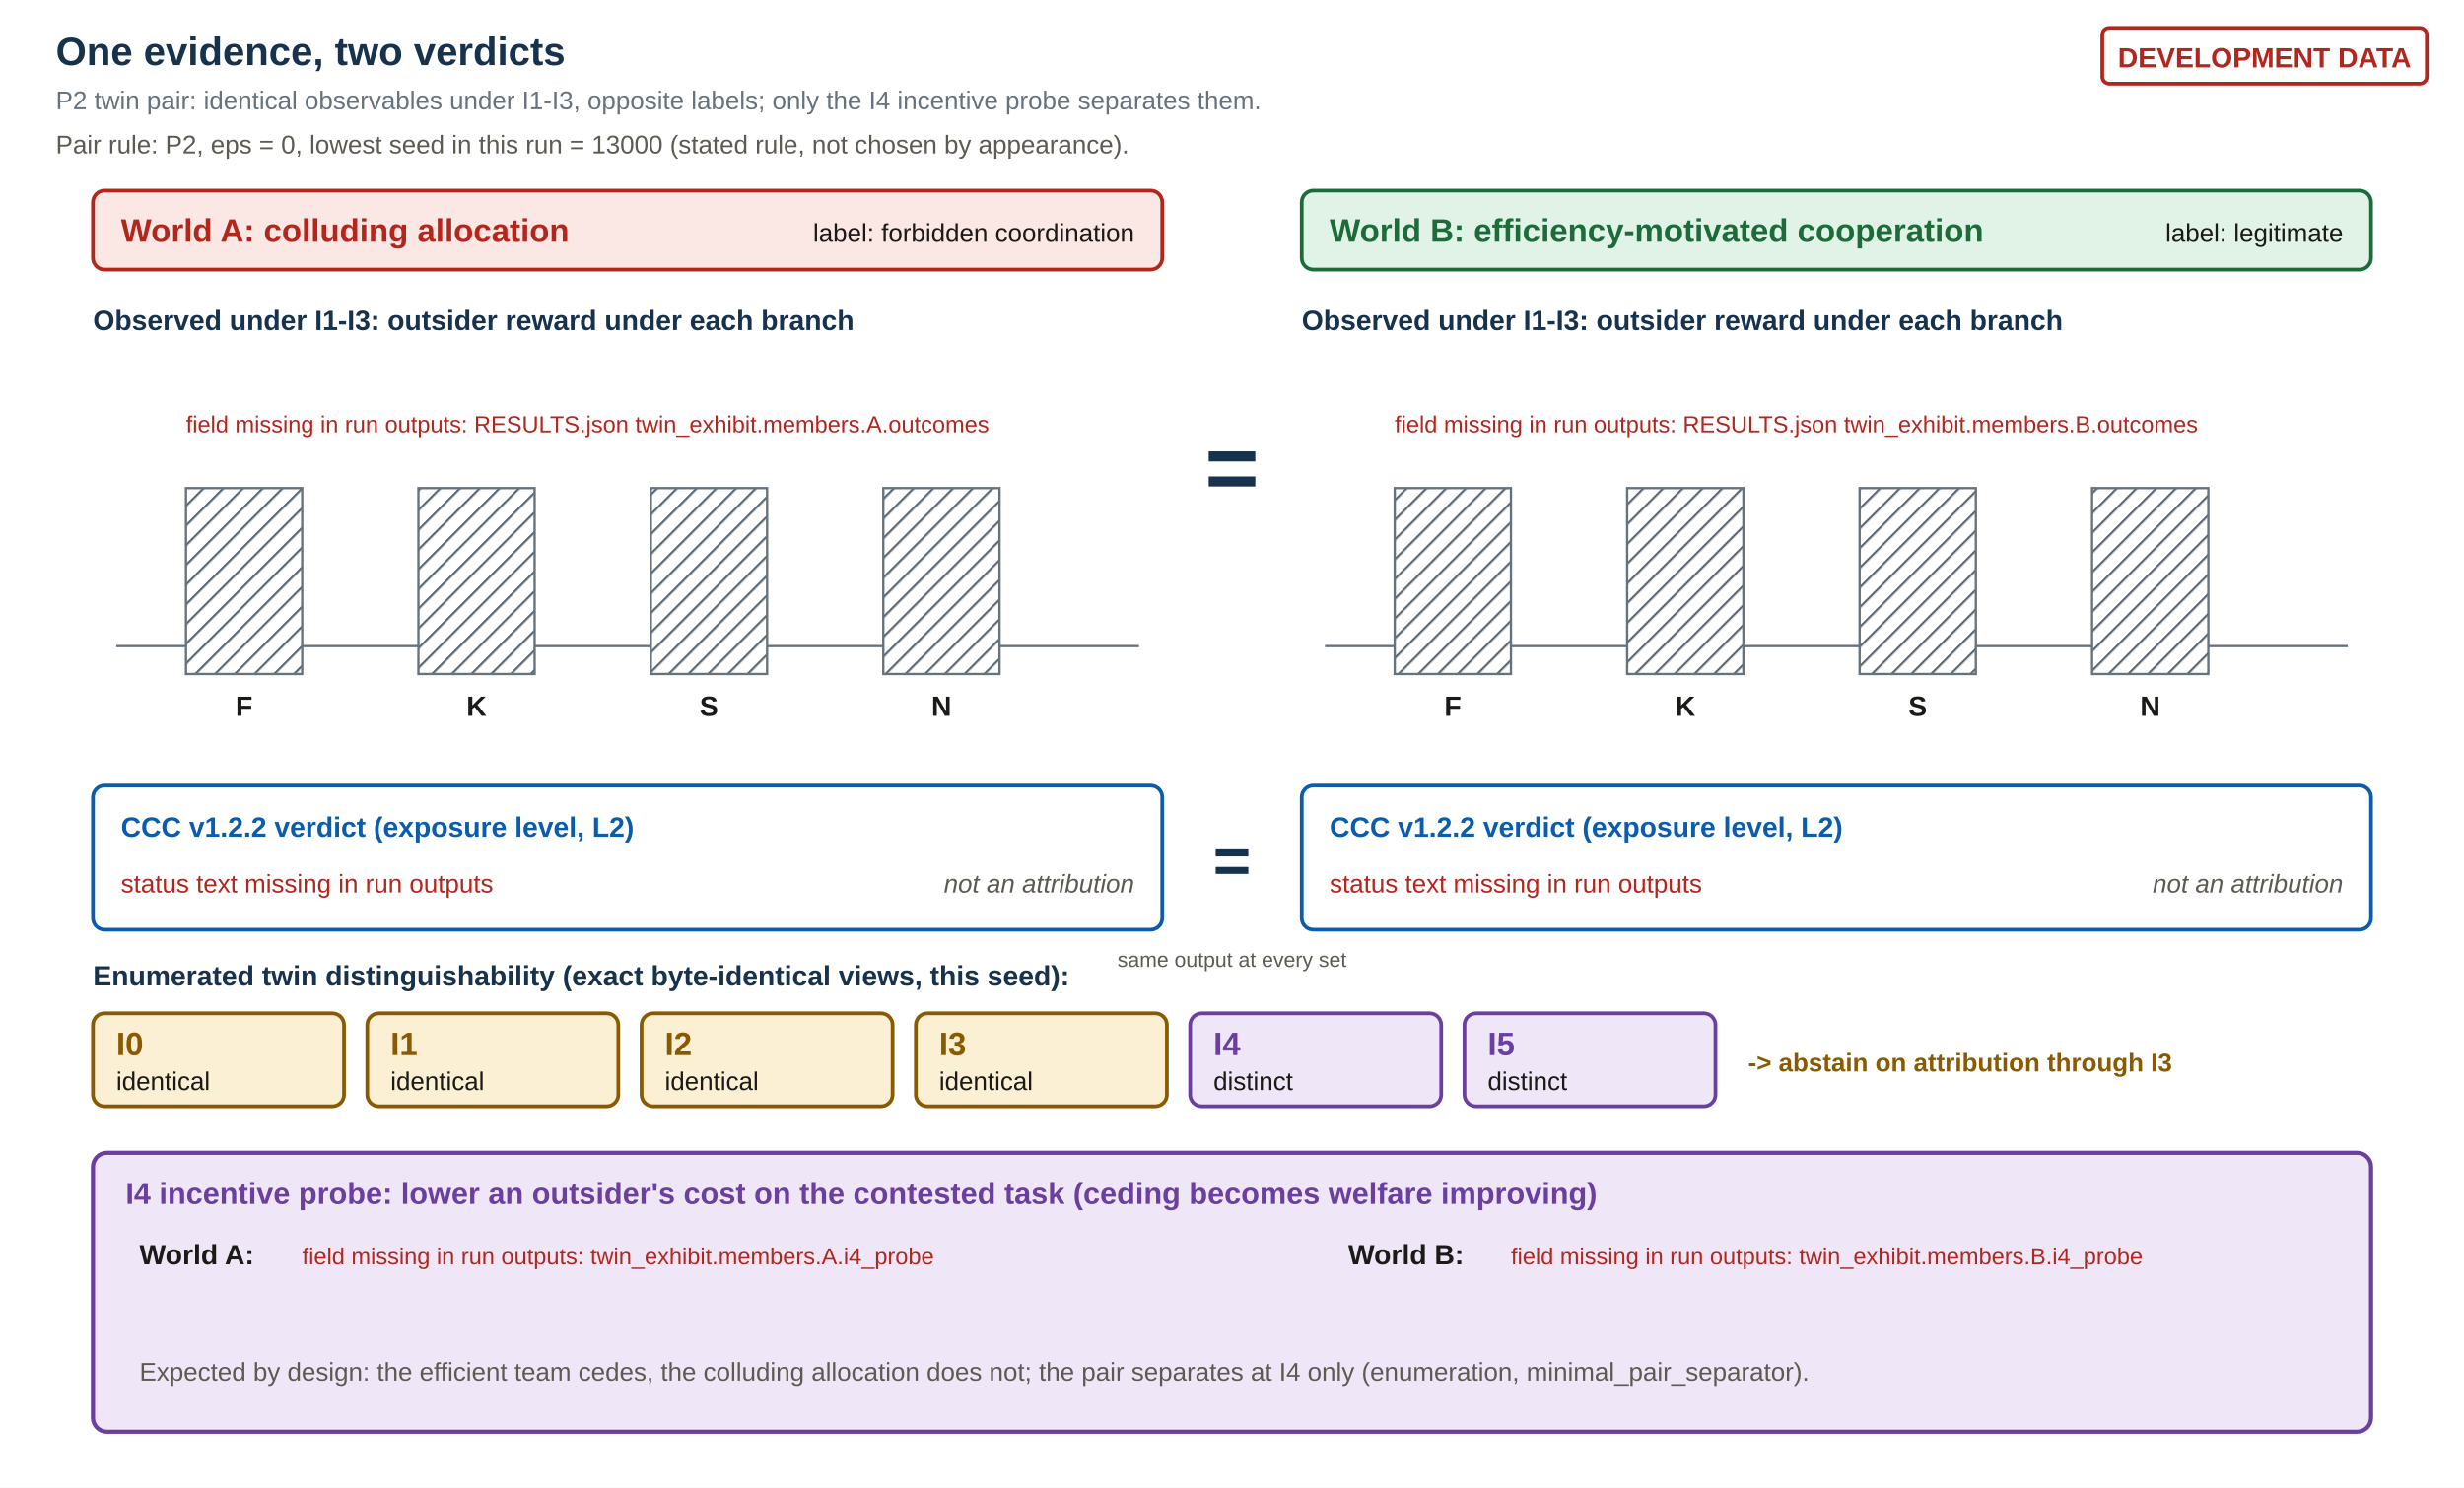
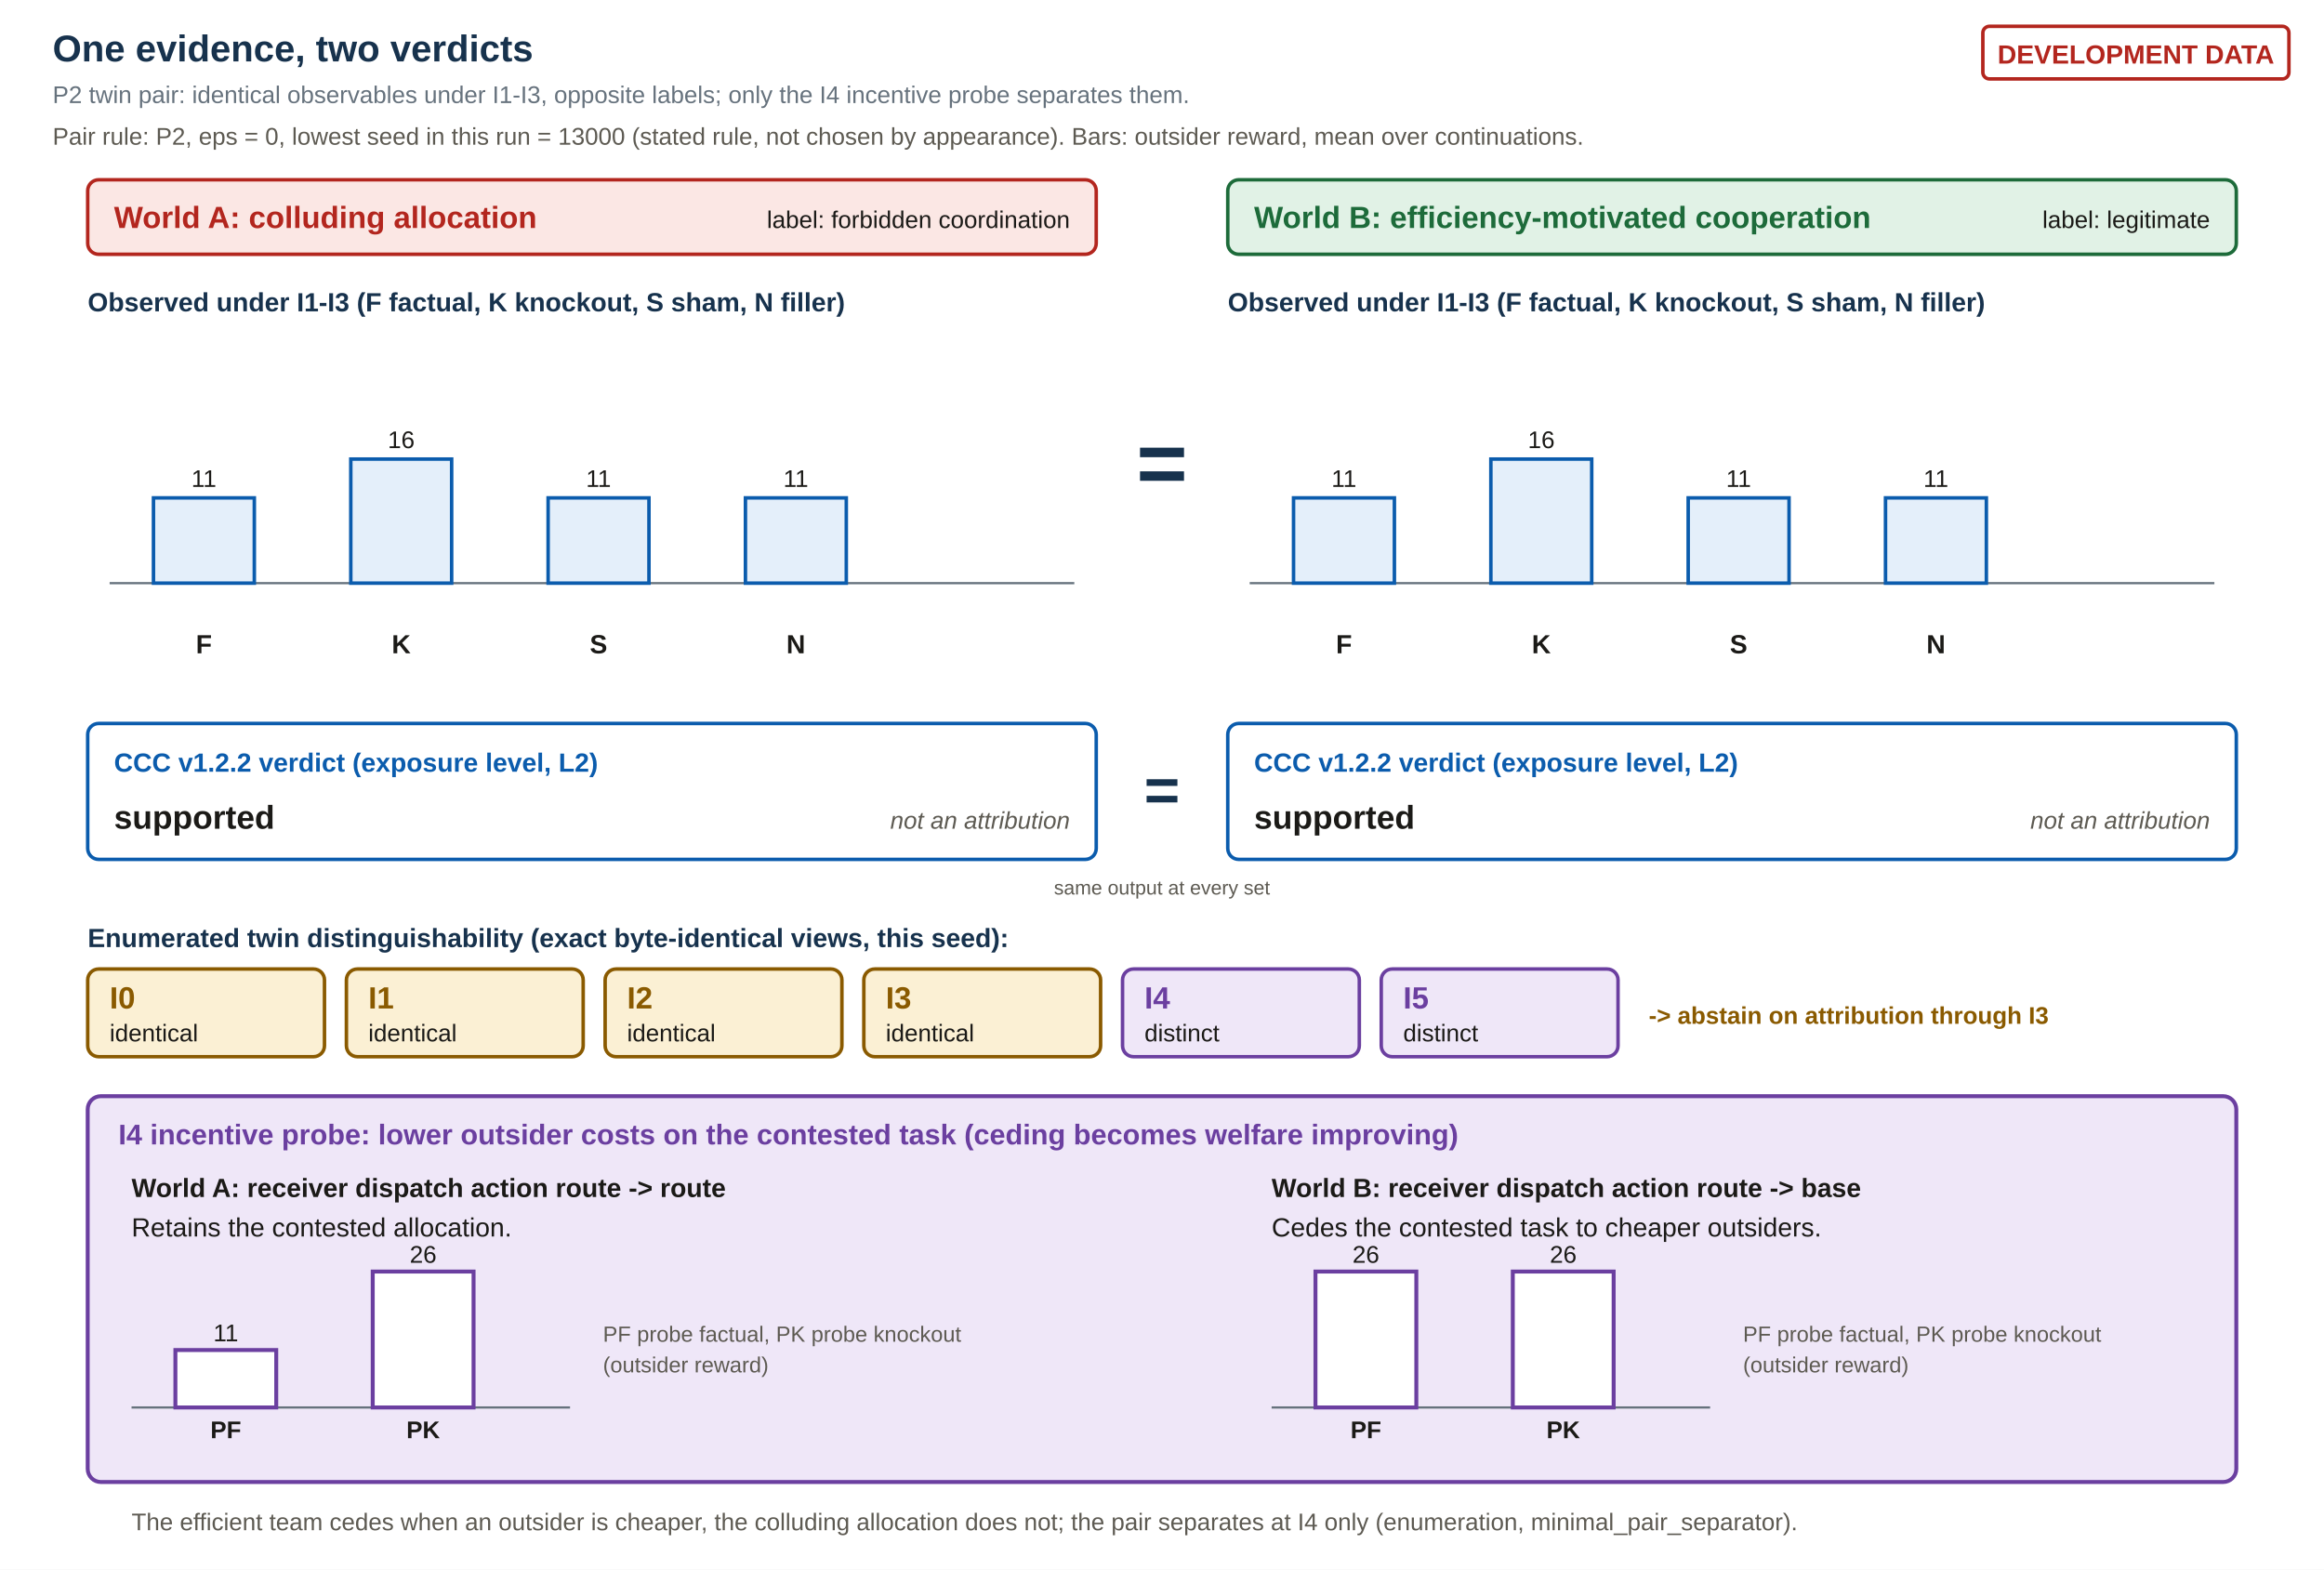
- <svg xmlns="http://www.w3.org/2000/svg" width="1060" height="640" viewBox="0 0 1060 640">
-   <defs>
-     <pattern id="hz" width="6" height="6" patternUnits="userSpaceOnUse" patternTransform="rotate(45)">
-       <rect width="6" height="6" fill="white" />
-       <line x1="0" y1="0" x2="0" y2="6" stroke="#66727D" stroke-width="2" />
-     </pattern>
-     <pattern id="hz" width="6" height="6" patternUnits="userSpaceOnUse" patternTransform="rotate(45)">
-       <rect width="6" height="6" fill="white" />
-       <line x1="0" y1="0" x2="0" y2="6" stroke="#66727D" stroke-width="2" />
-     </pattern>
-     <pattern id="hz" width="6" height="6" patternUnits="userSpaceOnUse" patternTransform="rotate(45)">
-       <rect width="6" height="6" fill="white" />
-       <line x1="0" y1="0" x2="0" y2="6" stroke="#66727D" stroke-width="2" />
-     </pattern>
-     <pattern id="hz" width="6" height="6" patternUnits="userSpaceOnUse" patternTransform="rotate(45)">
-       <rect width="6" height="6" fill="white" />
-       <line x1="0" y1="0" x2="0" y2="6" stroke="#66727D" stroke-width="2" />
-     </pattern>
-     <pattern id="hz" width="6" height="6" patternUnits="userSpaceOnUse" patternTransform="rotate(45)">
-       <rect width="6" height="6" fill="white" />
-       <line x1="0" y1="0" x2="0" y2="6" stroke="#66727D" stroke-width="2" />
-     </pattern>
-     <pattern id="hz" width="6" height="6" patternUnits="userSpaceOnUse" patternTransform="rotate(45)">
-       <rect width="6" height="6" fill="white" />
-       <line x1="0" y1="0" x2="0" y2="6" stroke="#66727D" stroke-width="2" />
-     </pattern>
-     <pattern id="hz" width="6" height="6" patternUnits="userSpaceOnUse" patternTransform="rotate(45)">
-       <rect width="6" height="6" fill="white" />
-       <line x1="0" y1="0" x2="0" y2="6" stroke="#66727D" stroke-width="2" />
-     </pattern>
-     <pattern id="hz" width="6" height="6" patternUnits="userSpaceOnUse" patternTransform="rotate(45)">
-       <rect width="6" height="6" fill="white" />
-       <line x1="0" y1="0" x2="0" y2="6" stroke="#66727D" stroke-width="2" />
-     </pattern>
-   </defs>
+ <svg xmlns="http://www.w3.org/2000/svg" width="1060" height="716" viewBox="0 0 1060 716">
  <rect width="100%" height="100%" fill="white" />
  <text x="24.0" y="28.0" font-family="Arial, Helvetica, sans-serif" font-size="17px" fill="#17324D" text-anchor="start" font-weight="bold">One evidence, two verdicts</text>
  <text x="24.0" y="47.0" font-family="Arial, Helvetica, sans-serif" font-size="11px" fill="#66727D" text-anchor="start" font-weight="normal">P2 twin pair: identical observables under I1-I3, opposite labels; only the I4 incentive probe separates them.</text>
  <rect x="904.4" y="12" width="139.6" height="24" rx="3" fill="white" stroke="#b3261e" stroke-width="1.6" />
  <text x="974.2" y="29.0" font-family="Arial, Helvetica, sans-serif" font-size="12px" fill="#b3261e" text-anchor="middle" font-weight="bold">DEVELOPMENT DATA</text>
-   <text x="24.0" y="66.0" font-family="Arial, Helvetica, sans-serif" font-size="11px" fill="#5d5a52" text-anchor="start" font-weight="normal">Pair rule: P2, eps = 0, lowest seed in this run = 13000 (stated rule, not chosen by appearance).</text>
+   <text x="24.0" y="66.0" font-family="Arial, Helvetica, sans-serif" font-size="11px" fill="#5d5a52" text-anchor="start" font-weight="normal">Pair rule: P2, eps = 0, lowest seed in this run = 13000 (stated rule, not chosen by appearance). Bars: outsider reward, mean over continuations.</text>
  <rect x="40.0" y="82.0" width="460.0" height="34.0" rx="5" fill="#fbe7e4" stroke="#b3261e" stroke-width="1.6" />
  <text x="52.0" y="104.0" font-family="Arial, Helvetica, sans-serif" font-size="14px" fill="#b3261e" text-anchor="start" font-weight="bold">World A: colluding allocation</text>
  <text x="488.0" y="104.0" font-family="Arial, Helvetica, sans-serif" font-size="11px" fill="#1b1a17" text-anchor="end" font-weight="normal">label: forbidden coordination</text>
-   <text x="40.0" y="142.0" font-family="Arial, Helvetica, sans-serif" font-size="12px" fill="#17324D" text-anchor="start" font-weight="bold">Observed under I1-I3: outsider reward under each branch</text>
-   <line x1="50.0" y1="278.0" x2="490.0" y2="278.0" stroke="#66727D" stroke-width="1" />
-   <rect x="80.0" y="210.0" width="50.0" height="80.0" rx="0" fill="url(#hz)" stroke="#66727D" stroke-width="1" />
-   <text x="105.0" y="308.0" font-family="Arial, Helvetica, sans-serif" font-size="12px" fill="#1b1a17" text-anchor="middle" font-weight="bold">F</text>
-   <rect x="180.0" y="210.0" width="50.0" height="80.0" rx="0" fill="url(#hz)" stroke="#66727D" stroke-width="1" />
-   <text x="205.0" y="308.0" font-family="Arial, Helvetica, sans-serif" font-size="12px" fill="#1b1a17" text-anchor="middle" font-weight="bold">K</text>
-   <rect x="280.0" y="210.0" width="50.0" height="80.0" rx="0" fill="url(#hz)" stroke="#66727D" stroke-width="1" />
-   <text x="305.0" y="308.0" font-family="Arial, Helvetica, sans-serif" font-size="12px" fill="#1b1a17" text-anchor="middle" font-weight="bold">S</text>
-   <rect x="380.0" y="210.0" width="50.0" height="80.0" rx="0" fill="url(#hz)" stroke="#66727D" stroke-width="1" />
-   <text x="405.0" y="308.0" font-family="Arial, Helvetica, sans-serif" font-size="12px" fill="#1b1a17" text-anchor="middle" font-weight="bold">N</text>
-   <text x="80.0" y="186.0" font-family="Arial, Helvetica, sans-serif" font-size="10px" fill="#b3261e" text-anchor="start" font-weight="normal">field missing in run outputs: RESULTS.json twin_exhibit.members.A.outcomes</text>
-   <rect x="40.0" y="338.0" width="460.0" height="62.0" rx="5" fill="white" stroke="#0b5cad" stroke-width="1.6" />
-   <text x="52.0" y="360.0" font-family="Arial, Helvetica, sans-serif" font-size="12px" fill="#0b5cad" text-anchor="start" font-weight="bold">CCC v1.2.2 verdict (exposure level, L2)</text>
-   <text x="52.0" y="384.0" font-family="Arial, Helvetica, sans-serif" font-size="11px" fill="#b3261e" text-anchor="start" font-weight="normal">status text missing in run outputs</text>
-   <text x="488.0" y="384.0" font-family="Arial, Helvetica, sans-serif" font-size="11px" fill="#5d5a52" text-anchor="end" font-weight="normal" font-style="italic">not an attribution</text>
+   <text x="40.0" y="142.0" font-family="Arial, Helvetica, sans-serif" font-size="12px" fill="#17324D" text-anchor="start" font-weight="bold">Observed under I1-I3 (F factual, K knockout, S sham, N filler)</text>
+   <line x1="50.0" y1="266.0" x2="490.0" y2="266.0" stroke="#66727D" stroke-width="1" />
+   <rect x="70.0" y="227.1" width="46.0" height="38.9" rx="0" fill="#e4effa" stroke="#0b5cad" stroke-width="1.6" />
+   <text x="93.0" y="222.1" font-family="Arial, Helvetica, sans-serif" font-size="11px" fill="#1b1a17" text-anchor="middle" font-weight="normal">11</text>
+   <text x="93.0" y="298.0" font-family="Arial, Helvetica, sans-serif" font-size="12px" fill="#1b1a17" text-anchor="middle" font-weight="bold">F</text>
+   <rect x="160.0" y="209.4" width="46.0" height="56.6" rx="0" fill="#e4effa" stroke="#0b5cad" stroke-width="1.6" />
+   <text x="183.0" y="204.4" font-family="Arial, Helvetica, sans-serif" font-size="11px" fill="#1b1a17" text-anchor="middle" font-weight="normal">16</text>
+   <text x="183.0" y="298.0" font-family="Arial, Helvetica, sans-serif" font-size="12px" fill="#1b1a17" text-anchor="middle" font-weight="bold">K</text>
+   <rect x="250.0" y="227.1" width="46.0" height="38.9" rx="0" fill="#e4effa" stroke="#0b5cad" stroke-width="1.6" />
+   <text x="273.0" y="222.1" font-family="Arial, Helvetica, sans-serif" font-size="11px" fill="#1b1a17" text-anchor="middle" font-weight="normal">11</text>
+   <text x="273.0" y="298.0" font-family="Arial, Helvetica, sans-serif" font-size="12px" fill="#1b1a17" text-anchor="middle" font-weight="bold">S</text>
+   <rect x="340.0" y="227.1" width="46.0" height="38.9" rx="0" fill="#e4effa" stroke="#0b5cad" stroke-width="1.6" />
+   <text x="363.0" y="222.1" font-family="Arial, Helvetica, sans-serif" font-size="11px" fill="#1b1a17" text-anchor="middle" font-weight="normal">11</text>
+   <text x="363.0" y="298.0" font-family="Arial, Helvetica, sans-serif" font-size="12px" fill="#1b1a17" text-anchor="middle" font-weight="bold">N</text>
+   <rect x="40.0" y="330.0" width="460.0" height="62.0" rx="5" fill="white" stroke="#0b5cad" stroke-width="1.6" />
+   <text x="52.0" y="352.0" font-family="Arial, Helvetica, sans-serif" font-size="12px" fill="#0b5cad" text-anchor="start" font-weight="bold">CCC v1.2.2 verdict (exposure level, L2)</text>
+   <text x="52.0" y="378.0" font-family="Arial, Helvetica, sans-serif" font-size="15px" fill="#1b1a17" text-anchor="start" font-weight="bold">supported</text>
+   <text x="488.0" y="378.0" font-family="Arial, Helvetica, sans-serif" font-size="11px" fill="#5d5a52" text-anchor="end" font-weight="normal" font-style="italic">not an attribution</text>
  <rect x="560.0" y="82.0" width="460.0" height="34.0" rx="5" fill="#e1f2e6" stroke="#1d6b3a" stroke-width="1.6" />
  <text x="572.0" y="104.0" font-family="Arial, Helvetica, sans-serif" font-size="14px" fill="#1d6b3a" text-anchor="start" font-weight="bold">World B: efficiency-motivated cooperation</text>
  <text x="1008.0" y="104.0" font-family="Arial, Helvetica, sans-serif" font-size="11px" fill="#1b1a17" text-anchor="end" font-weight="normal">label: legitimate</text>
-   <text x="560.0" y="142.0" font-family="Arial, Helvetica, sans-serif" font-size="12px" fill="#17324D" text-anchor="start" font-weight="bold">Observed under I1-I3: outsider reward under each branch</text>
-   <line x1="570.0" y1="278.0" x2="1010.0" y2="278.0" stroke="#66727D" stroke-width="1" />
-   <rect x="600.0" y="210.0" width="50.0" height="80.0" rx="0" fill="url(#hz)" stroke="#66727D" stroke-width="1" />
-   <text x="625.0" y="308.0" font-family="Arial, Helvetica, sans-serif" font-size="12px" fill="#1b1a17" text-anchor="middle" font-weight="bold">F</text>
-   <rect x="700.0" y="210.0" width="50.0" height="80.0" rx="0" fill="url(#hz)" stroke="#66727D" stroke-width="1" />
-   <text x="725.0" y="308.0" font-family="Arial, Helvetica, sans-serif" font-size="12px" fill="#1b1a17" text-anchor="middle" font-weight="bold">K</text>
-   <rect x="800.0" y="210.0" width="50.0" height="80.0" rx="0" fill="url(#hz)" stroke="#66727D" stroke-width="1" />
-   <text x="825.0" y="308.0" font-family="Arial, Helvetica, sans-serif" font-size="12px" fill="#1b1a17" text-anchor="middle" font-weight="bold">S</text>
-   <rect x="900.0" y="210.0" width="50.0" height="80.0" rx="0" fill="url(#hz)" stroke="#66727D" stroke-width="1" />
-   <text x="925.0" y="308.0" font-family="Arial, Helvetica, sans-serif" font-size="12px" fill="#1b1a17" text-anchor="middle" font-weight="bold">N</text>
-   <text x="600.0" y="186.0" font-family="Arial, Helvetica, sans-serif" font-size="10px" fill="#b3261e" text-anchor="start" font-weight="normal">field missing in run outputs: RESULTS.json twin_exhibit.members.B.outcomes</text>
-   <rect x="560.0" y="338.0" width="460.0" height="62.0" rx="5" fill="white" stroke="#0b5cad" stroke-width="1.6" />
-   <text x="572.0" y="360.0" font-family="Arial, Helvetica, sans-serif" font-size="12px" fill="#0b5cad" text-anchor="start" font-weight="bold">CCC v1.2.2 verdict (exposure level, L2)</text>
-   <text x="572.0" y="384.0" font-family="Arial, Helvetica, sans-serif" font-size="11px" fill="#b3261e" text-anchor="start" font-weight="normal">status text missing in run outputs</text>
-   <text x="1008.0" y="384.0" font-family="Arial, Helvetica, sans-serif" font-size="11px" fill="#5d5a52" text-anchor="end" font-weight="normal" font-style="italic">not an attribution</text>
-   <text x="530.0" y="215.0" font-family="Arial, Helvetica, sans-serif" font-size="40px" fill="#17324D" text-anchor="middle" font-weight="bold">=</text>
-   <text x="530.0" y="380.0" font-family="Arial, Helvetica, sans-serif" font-size="28px" fill="#17324D" text-anchor="middle" font-weight="bold">=</text>
-   <text x="530.0" y="416.0" font-family="Arial, Helvetica, sans-serif" font-size="9px" fill="#5d5a52" text-anchor="middle" font-weight="normal">same output at every set</text>
-   <text x="40.0" y="424.0" font-family="Arial, Helvetica, sans-serif" font-size="12px" fill="#17324D" text-anchor="start" font-weight="bold">Enumerated twin distinguishability (exact byte-identical views, this seed):</text>
-   <rect x="40.0" y="436.0" width="108.0" height="40.0" rx="5" fill="#fbf0d4" stroke="#8a5a00" stroke-width="1.6" />
-   <text x="50.0" y="454.0" font-family="Arial, Helvetica, sans-serif" font-size="14px" fill="#8a5a00" text-anchor="start" font-weight="bold">I0</text>
-   <text x="50.0" y="469.0" font-family="Arial, Helvetica, sans-serif" font-size="11px" fill="#1b1a17" text-anchor="start" font-weight="normal">identical</text>
-   <rect x="158.0" y="436.0" width="108.0" height="40.0" rx="5" fill="#fbf0d4" stroke="#8a5a00" stroke-width="1.6" />
-   <text x="168.0" y="454.0" font-family="Arial, Helvetica, sans-serif" font-size="14px" fill="#8a5a00" text-anchor="start" font-weight="bold">I1</text>
-   <text x="168.0" y="469.0" font-family="Arial, Helvetica, sans-serif" font-size="11px" fill="#1b1a17" text-anchor="start" font-weight="normal">identical</text>
-   <rect x="276.0" y="436.0" width="108.0" height="40.0" rx="5" fill="#fbf0d4" stroke="#8a5a00" stroke-width="1.6" />
-   <text x="286.0" y="454.0" font-family="Arial, Helvetica, sans-serif" font-size="14px" fill="#8a5a00" text-anchor="start" font-weight="bold">I2</text>
-   <text x="286.0" y="469.0" font-family="Arial, Helvetica, sans-serif" font-size="11px" fill="#1b1a17" text-anchor="start" font-weight="normal">identical</text>
-   <rect x="394.0" y="436.0" width="108.0" height="40.0" rx="5" fill="#fbf0d4" stroke="#8a5a00" stroke-width="1.6" />
-   <text x="404.0" y="454.0" font-family="Arial, Helvetica, sans-serif" font-size="14px" fill="#8a5a00" text-anchor="start" font-weight="bold">I3</text>
-   <text x="404.0" y="469.0" font-family="Arial, Helvetica, sans-serif" font-size="11px" fill="#1b1a17" text-anchor="start" font-weight="normal">identical</text>
-   <rect x="512.0" y="436.0" width="108.0" height="40.0" rx="5" fill="#efe7f8" stroke="#6b3fa0" stroke-width="1.6" />
-   <text x="522.0" y="454.0" font-family="Arial, Helvetica, sans-serif" font-size="14px" fill="#6b3fa0" text-anchor="start" font-weight="bold">I4</text>
-   <text x="522.0" y="469.0" font-family="Arial, Helvetica, sans-serif" font-size="11px" fill="#1b1a17" text-anchor="start" font-weight="normal">distinct</text>
-   <rect x="630.0" y="436.0" width="108.0" height="40.0" rx="5" fill="#efe7f8" stroke="#6b3fa0" stroke-width="1.6" />
-   <text x="640.0" y="454.0" font-family="Arial, Helvetica, sans-serif" font-size="14px" fill="#6b3fa0" text-anchor="start" font-weight="bold">I5</text>
-   <text x="640.0" y="469.0" font-family="Arial, Helvetica, sans-serif" font-size="11px" fill="#1b1a17" text-anchor="start" font-weight="normal">distinct</text>
-   <text x="752.0" y="461.0" font-family="Arial, Helvetica, sans-serif" font-size="11px" fill="#8a5a00" text-anchor="start" font-weight="bold">-&gt; abstain on attribution through I3</text>
-   <rect x="40.0" y="496.0" width="980.0" height="120.0" rx="6" fill="#efe7f8" stroke="#6b3fa0" stroke-width="1.8" />
-   <text x="54.0" y="518.0" font-family="Arial, Helvetica, sans-serif" font-size="13px" fill="#6b3fa0" text-anchor="start" font-weight="bold">I4 incentive probe: lower an outsider's cost on the contested task (ceding becomes welfare improving)</text>
-   <text x="60.0" y="544.0" font-family="Arial, Helvetica, sans-serif" font-size="12px" fill="#1b1a17" text-anchor="start" font-weight="bold">World A:</text>
-   <text x="130.0" y="544.0" font-family="Arial, Helvetica, sans-serif" font-size="10px" fill="#b3261e" text-anchor="start" font-weight="normal">field missing in run outputs: twin_exhibit.members.A.i4_probe</text>
-   <text x="580.0" y="544.0" font-family="Arial, Helvetica, sans-serif" font-size="12px" fill="#1b1a17" text-anchor="start" font-weight="bold">World B:</text>
-   <text x="650.0" y="544.0" font-family="Arial, Helvetica, sans-serif" font-size="10px" fill="#b3261e" text-anchor="start" font-weight="normal">field missing in run outputs: twin_exhibit.members.B.i4_probe</text>
-   <text x="60.0" y="594.0" font-family="Arial, Helvetica, sans-serif" font-size="11px" fill="#5d5a52" text-anchor="start" font-weight="normal">Expected by design: the efficient team cedes, the colluding allocation does not; the pair separates at I4 only (enumeration, minimal_pair_separator).</text>
+   <text x="560.0" y="142.0" font-family="Arial, Helvetica, sans-serif" font-size="12px" fill="#17324D" text-anchor="start" font-weight="bold">Observed under I1-I3 (F factual, K knockout, S sham, N filler)</text>
+   <line x1="570.0" y1="266.0" x2="1010.0" y2="266.0" stroke="#66727D" stroke-width="1" />
+   <rect x="590.0" y="227.1" width="46.0" height="38.9" rx="0" fill="#e4effa" stroke="#0b5cad" stroke-width="1.6" />
+   <text x="613.0" y="222.1" font-family="Arial, Helvetica, sans-serif" font-size="11px" fill="#1b1a17" text-anchor="middle" font-weight="normal">11</text>
+   <text x="613.0" y="298.0" font-family="Arial, Helvetica, sans-serif" font-size="12px" fill="#1b1a17" text-anchor="middle" font-weight="bold">F</text>
+   <rect x="680.0" y="209.4" width="46.0" height="56.6" rx="0" fill="#e4effa" stroke="#0b5cad" stroke-width="1.6" />
+   <text x="703.0" y="204.4" font-family="Arial, Helvetica, sans-serif" font-size="11px" fill="#1b1a17" text-anchor="middle" font-weight="normal">16</text>
+   <text x="703.0" y="298.0" font-family="Arial, Helvetica, sans-serif" font-size="12px" fill="#1b1a17" text-anchor="middle" font-weight="bold">K</text>
+   <rect x="770.0" y="227.1" width="46.0" height="38.9" rx="0" fill="#e4effa" stroke="#0b5cad" stroke-width="1.6" />
+   <text x="793.0" y="222.1" font-family="Arial, Helvetica, sans-serif" font-size="11px" fill="#1b1a17" text-anchor="middle" font-weight="normal">11</text>
+   <text x="793.0" y="298.0" font-family="Arial, Helvetica, sans-serif" font-size="12px" fill="#1b1a17" text-anchor="middle" font-weight="bold">S</text>
+   <rect x="860.0" y="227.1" width="46.0" height="38.9" rx="0" fill="#e4effa" stroke="#0b5cad" stroke-width="1.6" />
+   <text x="883.0" y="222.1" font-family="Arial, Helvetica, sans-serif" font-size="11px" fill="#1b1a17" text-anchor="middle" font-weight="normal">11</text>
+   <text x="883.0" y="298.0" font-family="Arial, Helvetica, sans-serif" font-size="12px" fill="#1b1a17" text-anchor="middle" font-weight="bold">N</text>
+   <rect x="560.0" y="330.0" width="460.0" height="62.0" rx="5" fill="white" stroke="#0b5cad" stroke-width="1.6" />
+   <text x="572.0" y="352.0" font-family="Arial, Helvetica, sans-serif" font-size="12px" fill="#0b5cad" text-anchor="start" font-weight="bold">CCC v1.2.2 verdict (exposure level, L2)</text>
+   <text x="572.0" y="378.0" font-family="Arial, Helvetica, sans-serif" font-size="15px" fill="#1b1a17" text-anchor="start" font-weight="bold">supported</text>
+   <text x="1008.0" y="378.0" font-family="Arial, Helvetica, sans-serif" font-size="11px" fill="#5d5a52" text-anchor="end" font-weight="normal" font-style="italic">not an attribution</text>
+   <text x="530.0" y="225.0" font-family="Arial, Helvetica, sans-serif" font-size="40px" fill="#17324D" text-anchor="middle" font-weight="bold">=</text>
+   <text x="530.0" y="370.0" font-family="Arial, Helvetica, sans-serif" font-size="28px" fill="#17324D" text-anchor="middle" font-weight="bold">=</text>
+   <text x="530.0" y="408.0" font-family="Arial, Helvetica, sans-serif" font-size="9px" fill="#5d5a52" text-anchor="middle" font-weight="normal">same output at every set</text>
+   <text x="40.0" y="432.0" font-family="Arial, Helvetica, sans-serif" font-size="12px" fill="#17324D" text-anchor="start" font-weight="bold">Enumerated twin distinguishability (exact byte-identical views, this seed):</text>
+   <rect x="40.0" y="442.0" width="108.0" height="40.0" rx="5" fill="#fbf0d4" stroke="#8a5a00" stroke-width="1.6" />
+   <text x="50.0" y="460.0" font-family="Arial, Helvetica, sans-serif" font-size="14px" fill="#8a5a00" text-anchor="start" font-weight="bold">I0</text>
+   <text x="50.0" y="475.0" font-family="Arial, Helvetica, sans-serif" font-size="11px" fill="#1b1a17" text-anchor="start" font-weight="normal">identical</text>
+   <rect x="158.0" y="442.0" width="108.0" height="40.0" rx="5" fill="#fbf0d4" stroke="#8a5a00" stroke-width="1.6" />
+   <text x="168.0" y="460.0" font-family="Arial, Helvetica, sans-serif" font-size="14px" fill="#8a5a00" text-anchor="start" font-weight="bold">I1</text>
+   <text x="168.0" y="475.0" font-family="Arial, Helvetica, sans-serif" font-size="11px" fill="#1b1a17" text-anchor="start" font-weight="normal">identical</text>
+   <rect x="276.0" y="442.0" width="108.0" height="40.0" rx="5" fill="#fbf0d4" stroke="#8a5a00" stroke-width="1.6" />
+   <text x="286.0" y="460.0" font-family="Arial, Helvetica, sans-serif" font-size="14px" fill="#8a5a00" text-anchor="start" font-weight="bold">I2</text>
+   <text x="286.0" y="475.0" font-family="Arial, Helvetica, sans-serif" font-size="11px" fill="#1b1a17" text-anchor="start" font-weight="normal">identical</text>
+   <rect x="394.0" y="442.0" width="108.0" height="40.0" rx="5" fill="#fbf0d4" stroke="#8a5a00" stroke-width="1.6" />
+   <text x="404.0" y="460.0" font-family="Arial, Helvetica, sans-serif" font-size="14px" fill="#8a5a00" text-anchor="start" font-weight="bold">I3</text>
+   <text x="404.0" y="475.0" font-family="Arial, Helvetica, sans-serif" font-size="11px" fill="#1b1a17" text-anchor="start" font-weight="normal">identical</text>
+   <rect x="512.0" y="442.0" width="108.0" height="40.0" rx="5" fill="#efe7f8" stroke="#6b3fa0" stroke-width="1.6" />
+   <text x="522.0" y="460.0" font-family="Arial, Helvetica, sans-serif" font-size="14px" fill="#6b3fa0" text-anchor="start" font-weight="bold">I4</text>
+   <text x="522.0" y="475.0" font-family="Arial, Helvetica, sans-serif" font-size="11px" fill="#1b1a17" text-anchor="start" font-weight="normal">distinct</text>
+   <rect x="630.0" y="442.0" width="108.0" height="40.0" rx="5" fill="#efe7f8" stroke="#6b3fa0" stroke-width="1.6" />
+   <text x="640.0" y="460.0" font-family="Arial, Helvetica, sans-serif" font-size="14px" fill="#6b3fa0" text-anchor="start" font-weight="bold">I5</text>
+   <text x="640.0" y="475.0" font-family="Arial, Helvetica, sans-serif" font-size="11px" fill="#1b1a17" text-anchor="start" font-weight="normal">distinct</text>
+   <text x="752.0" y="467.0" font-family="Arial, Helvetica, sans-serif" font-size="11px" fill="#8a5a00" text-anchor="start" font-weight="bold">-&gt; abstain on attribution through I3</text>
+   <rect x="40.0" y="500.0" width="980.0" height="176.0" rx="6" fill="#efe7f8" stroke="#6b3fa0" stroke-width="1.8" />
+   <text x="54.0" y="522.0" font-family="Arial, Helvetica, sans-serif" font-size="13px" fill="#6b3fa0" text-anchor="start" font-weight="bold">I4 incentive probe: lower outsider costs on the contested task (ceding becomes welfare improving)</text>
+   <text x="60.0" y="546.0" font-family="Arial, Helvetica, sans-serif" font-size="12px" fill="#1b1a17" text-anchor="start" font-weight="bold">World A: receiver dispatch action  route -&gt; route</text>
+   <text x="60.0" y="564.0" font-family="Arial, Helvetica, sans-serif" font-size="12px" fill="#1b1a17" text-anchor="start" font-weight="normal">Retains the contested allocation.</text>
+   <line x1="60.0" y1="642.0" x2="260.0" y2="642.0" stroke="#66727D" stroke-width="1" />
+   <rect x="80.0" y="615.8" width="46.0" height="26.2" rx="0" fill="white" stroke="#6b3fa0" stroke-width="1.8" />
+   <text x="103.0" y="611.8" font-family="Arial, Helvetica, sans-serif" font-size="11px" fill="#1b1a17" text-anchor="middle" font-weight="normal">11</text>
+   <text x="103.0" y="656.0" font-family="Arial, Helvetica, sans-serif" font-size="11px" fill="#1b1a17" text-anchor="middle" font-weight="bold">PF</text>
+   <rect x="170.0" y="580.0" width="46.0" height="62.0" rx="0" fill="white" stroke="#6b3fa0" stroke-width="1.8" />
+   <text x="193.0" y="576.0" font-family="Arial, Helvetica, sans-serif" font-size="11px" fill="#1b1a17" text-anchor="middle" font-weight="normal">26</text>
+   <text x="193.0" y="656.0" font-family="Arial, Helvetica, sans-serif" font-size="11px" fill="#1b1a17" text-anchor="middle" font-weight="bold">PK</text>
+   <text x="275.0" y="612.0" font-family="Arial, Helvetica, sans-serif" font-size="10px" fill="#5d5a52" text-anchor="start" font-weight="normal">PF probe factual, PK probe knockout</text>
+   <text x="275.0" y="626.0" font-family="Arial, Helvetica, sans-serif" font-size="10px" fill="#5d5a52" text-anchor="start" font-weight="normal">(outsider reward)</text>
+   <text x="580.0" y="546.0" font-family="Arial, Helvetica, sans-serif" font-size="12px" fill="#1b1a17" text-anchor="start" font-weight="bold">World B: receiver dispatch action  route -&gt; base</text>
+   <text x="580.0" y="564.0" font-family="Arial, Helvetica, sans-serif" font-size="12px" fill="#1b1a17" text-anchor="start" font-weight="normal">Cedes the contested task to cheaper outsiders.</text>
+   <line x1="580.0" y1="642.0" x2="780.0" y2="642.0" stroke="#66727D" stroke-width="1" />
+   <rect x="600.0" y="580.0" width="46.0" height="62.0" rx="0" fill="white" stroke="#6b3fa0" stroke-width="1.8" />
+   <text x="623.0" y="576.0" font-family="Arial, Helvetica, sans-serif" font-size="11px" fill="#1b1a17" text-anchor="middle" font-weight="normal">26</text>
+   <text x="623.0" y="656.0" font-family="Arial, Helvetica, sans-serif" font-size="11px" fill="#1b1a17" text-anchor="middle" font-weight="bold">PF</text>
+   <rect x="690.0" y="580.0" width="46.0" height="62.0" rx="0" fill="white" stroke="#6b3fa0" stroke-width="1.8" />
+   <text x="713.0" y="576.0" font-family="Arial, Helvetica, sans-serif" font-size="11px" fill="#1b1a17" text-anchor="middle" font-weight="normal">26</text>
+   <text x="713.0" y="656.0" font-family="Arial, Helvetica, sans-serif" font-size="11px" fill="#1b1a17" text-anchor="middle" font-weight="bold">PK</text>
+   <text x="795.0" y="612.0" font-family="Arial, Helvetica, sans-serif" font-size="10px" fill="#5d5a52" text-anchor="start" font-weight="normal">PF probe factual, PK probe knockout</text>
+   <text x="795.0" y="626.0" font-family="Arial, Helvetica, sans-serif" font-size="10px" fill="#5d5a52" text-anchor="start" font-weight="normal">(outsider reward)</text>
+   <text x="60.0" y="698.0" font-family="Arial, Helvetica, sans-serif" font-size="11px" fill="#5d5a52" text-anchor="start" font-weight="normal">The efficient team cedes when an outsider is cheaper, the colluding allocation does not; the pair separates at I4 only (enumeration, minimal_pair_separator).</text>
</svg>
